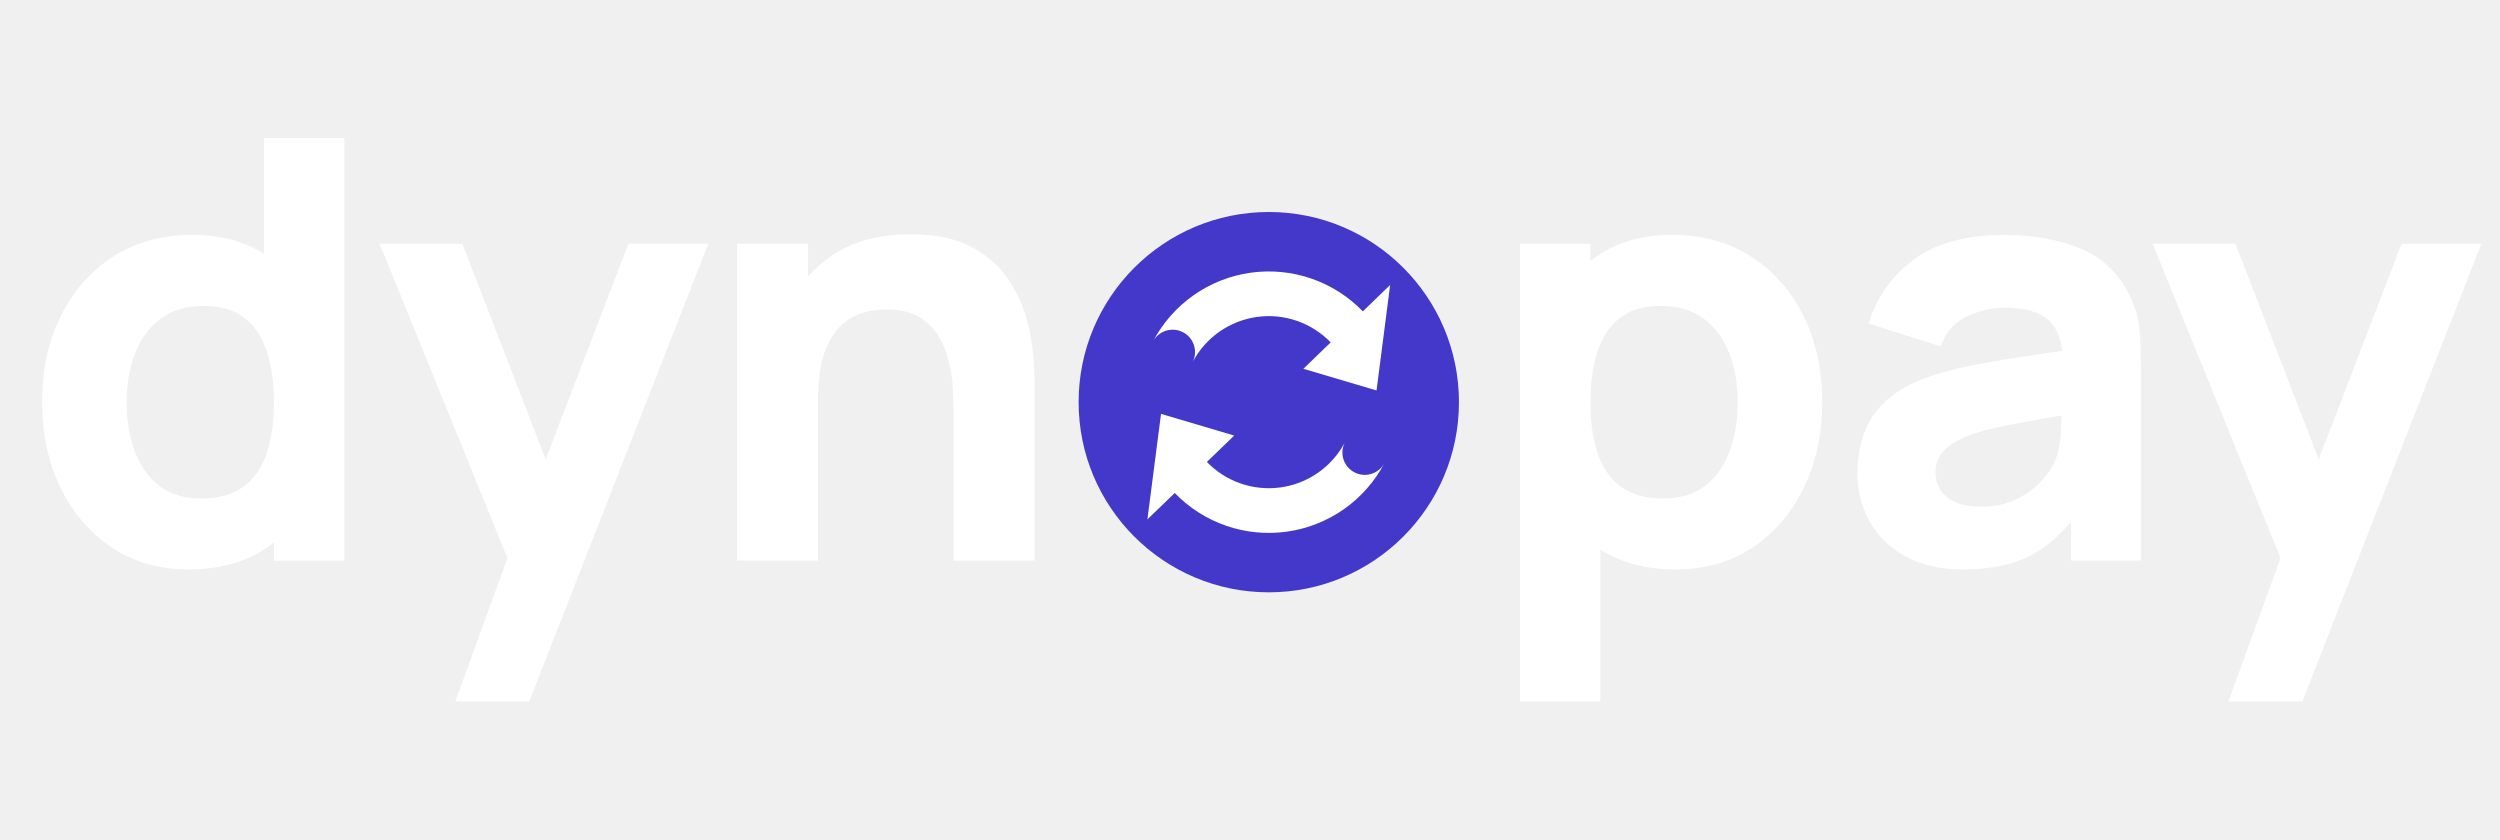
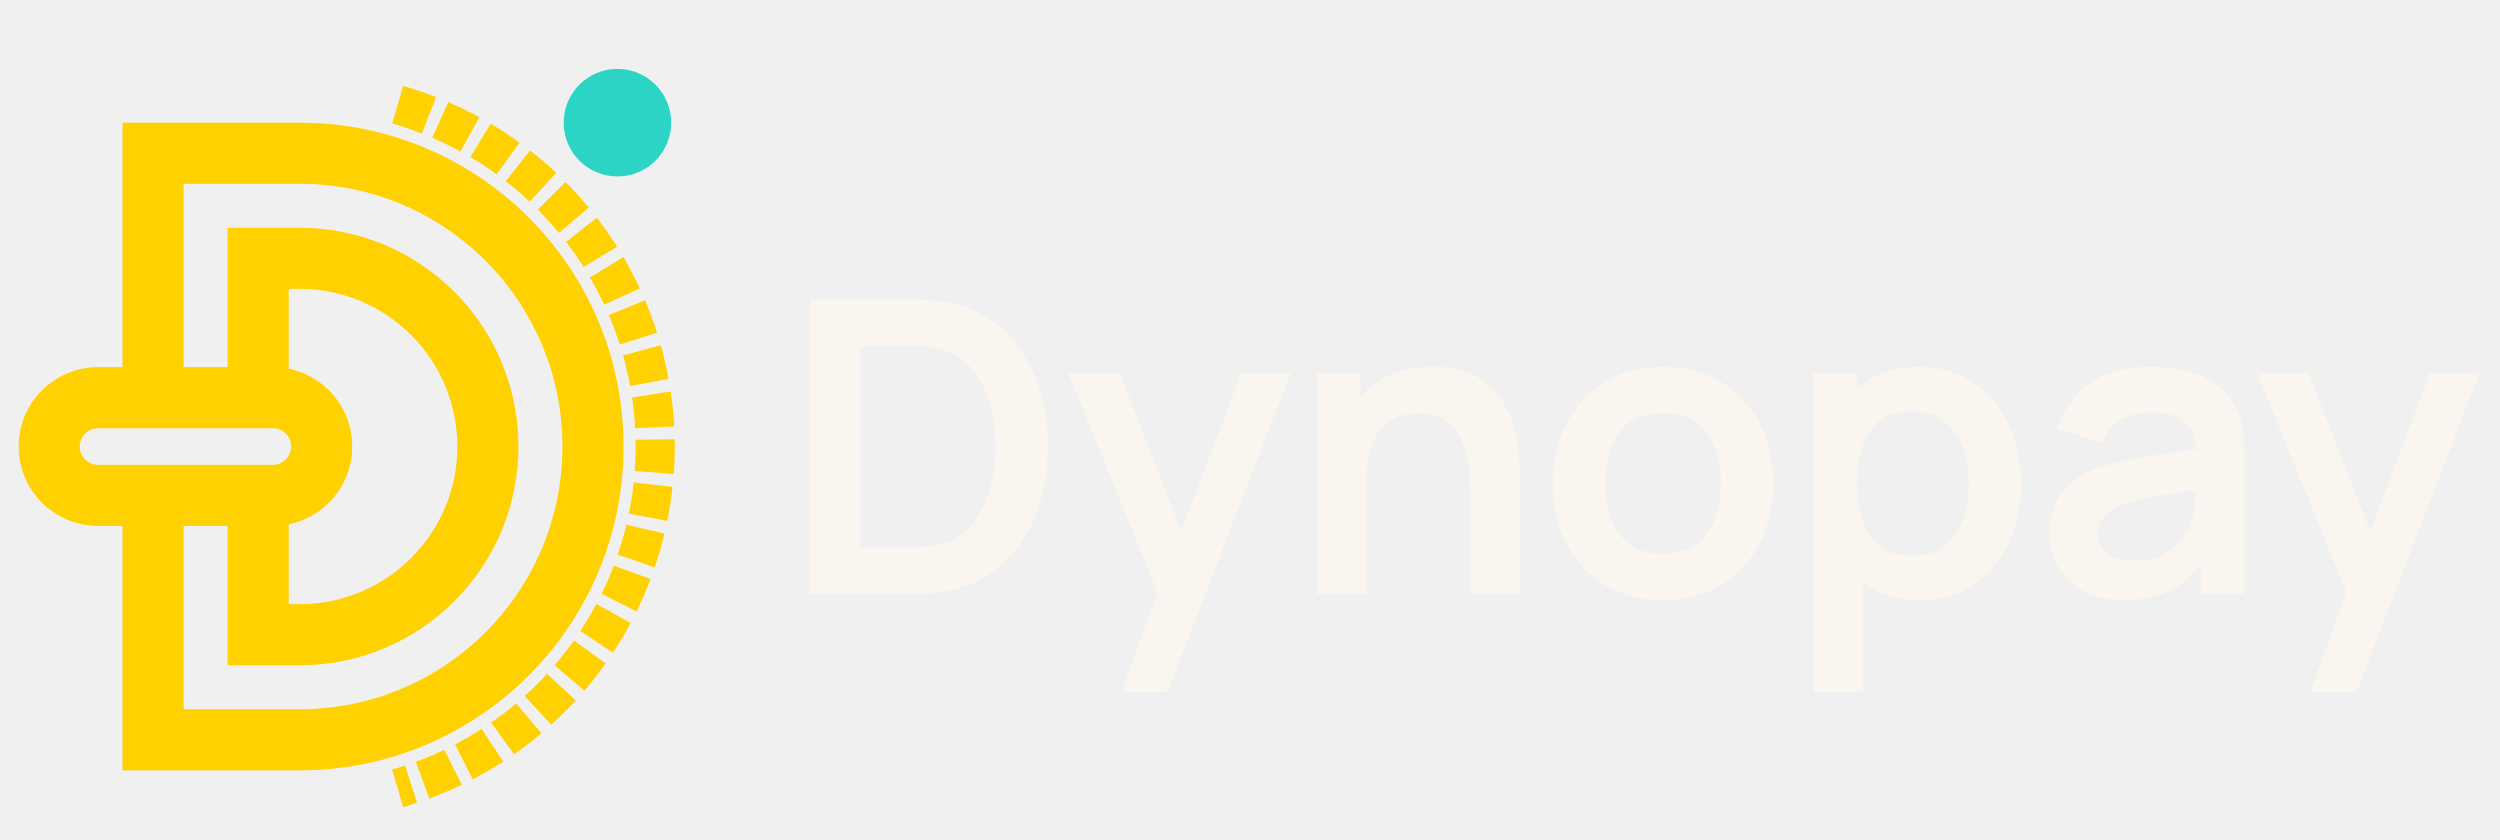
<svg xmlns="http://www.w3.org/2000/svg" width="1340" height="450" viewBox="0 0 1340 450" fill="none" role="img" aria-label="Dynopay">
-   <g transform="translate(10 74)">
-     <path d="M90.92 231.22Q67.48 231.22 49.86 219.42Q32.24 207.63 22.41 187.34Q12.58 167.04 12.58 141.56Q12.58 115.61 22.57 95.4Q32.56 75.19 50.65 63.55Q68.74 51.91 93.12 51.91Q117.34 51.91 133.86 63.7Q150.37 75.5 158.87 95.79Q167.36 116.08 167.36 141.56Q167.36 167.04 158.79 187.34Q150.21 207.63 133.23 219.42Q116.24 231.22 90.92 231.22ZM97.84 193.16Q112.15 193.16 120.72 186.71Q129.29 180.26 133.07 168.62Q136.84 156.98 136.84 141.56Q136.84 126.15 133.07 114.51Q129.29 102.87 121.04 96.42Q112.78 89.97 99.41 89.97Q85.1 89.97 75.89 96.97Q66.69 103.97 62.29 115.69Q57.88 127.41 57.88 141.56Q57.88 155.88 62.13 167.6Q66.38 179.31 75.19 186.23Q83.99 193.16 97.84 193.16ZM136.84 226.5L136.84 110.1L131.5 110.1L131.5 0L174.59 0L174.59 226.5ZM234.05 302L266.77 212.03L267.4 238.46L193.47 56.63L237.83 56.63L287.53 185.29L277.46 185.29L326.85 56.63L369.64 56.63L273.69 302ZM501.13 226.5L501.13 146.28Q501.13 140.46 500.51 131.42Q499.88 122.37 496.57 113.25Q493.27 104.13 485.8 97.99Q478.33 91.86 464.64 91.86Q459.14 91.86 452.85 93.59Q446.55 95.32 441.05 100.27Q435.54 105.23 432 114.82Q428.47 124.42 428.47 140.31L403.93 128.67Q403.93 108.53 412.11 90.92Q420.29 73.3 436.72 62.45Q453.16 51.59 478.17 51.59Q498.15 51.59 510.73 58.36Q523.31 65.12 530.31 75.5Q537.31 85.88 540.3 97.13Q543.29 108.37 543.92 117.65Q544.55 126.94 544.55 131.18L544.55 226.5ZM385.05 226.5L385.05 56.63L423.12 56.63L423.12 112.94L428.47 112.94L428.47 226.5ZM888.39 231.22Q863.06 231.22 846.08 219.42Q829.09 207.63 820.52 187.34Q811.94 167.04 811.94 141.56Q811.94 116.08 820.44 95.79Q828.93 75.5 845.45 63.7Q861.96 51.91 886.19 51.91Q910.57 51.91 928.66 63.55Q946.74 75.19 956.73 95.4Q966.72 115.61 966.72 141.56Q966.72 167.04 956.89 187.34Q947.06 207.63 929.44 219.42Q911.83 231.22 888.39 231.22ZM804.71 302L804.71 56.63L842.46 56.63L842.46 173.02L847.81 173.02L847.81 302ZM881.47 193.16Q895.31 193.16 904.12 186.23Q912.93 179.31 917.17 167.6Q921.42 155.88 921.42 141.56Q921.42 127.41 917.02 115.69Q912.61 103.97 903.41 96.97Q894.21 89.97 879.9 89.97Q866.53 89.97 858.27 96.42Q850.01 102.87 846.23 114.51Q842.46 126.15 842.46 141.56Q842.46 156.98 846.23 168.62Q850.01 180.26 858.58 186.71Q867.15 193.16 881.47 193.16ZM1042.22 231.22Q1023.98 231.22 1011.31 224.22Q998.65 217.22 992.12 205.5Q985.6 193.78 985.6 179.63Q985.6 167.83 989.21 158.08Q992.83 148.33 1000.93 140.86Q1009.03 133.38 1022.72 128.35Q1032.15 124.89 1045.21 122.22Q1058.27 119.54 1074.78 117.1Q1091.3 114.67 1111.12 111.68L1095.7 120.17Q1095.7 105.07 1088.47 97.99Q1081.23 90.92 1064.24 90.92Q1054.8 90.92 1044.58 95.48Q1034.36 100.04 1030.27 111.68L991.57 99.41Q998.02 78.33 1015.8 65.12Q1033.57 51.91 1064.24 51.91Q1086.73 51.91 1104.19 58.83Q1121.65 65.75 1130.62 82.74Q1135.65 92.17 1136.6 101.61Q1137.54 111.05 1137.54 122.69L1137.54 226.5L1100.1 226.5L1100.1 191.58L1105.45 198.82Q1093.03 215.96 1078.63 223.59Q1064.24 231.22 1042.22 231.22ZM1051.34 197.56Q1063.14 197.56 1071.24 193.39Q1079.34 189.22 1084.14 183.88Q1088.94 178.53 1090.67 174.91Q1093.97 167.99 1094.52 158.79Q1095.07 149.59 1095.07 143.45L1107.65 146.6Q1088.62 149.74 1076.83 151.87Q1065.03 153.99 1057.79 155.72Q1050.56 157.45 1045.05 159.49Q1038.76 162.01 1034.91 164.92Q1031.05 167.83 1029.24 171.29Q1027.44 174.75 1027.44 179Q1027.44 184.82 1030.35 188.99Q1033.26 193.16 1038.6 195.36Q1043.95 197.56 1051.34 197.56ZM1184.41 302L1217.13 212.03L1217.76 238.46L1143.83 56.63L1188.19 56.63L1237.89 185.29L1227.83 185.29L1277.22 56.63L1320 56.63L1224.05 302Z" fill="#FFFFFF" />
-     <circle cx="670.07" cy="141.56" r="101.93" fill="#4338CA" />
-     <path d="M608.2 108.67L610.24 105.08L612.49 101.62L614.94 98.3L617.58 95.13L620.41 92.12L623.41 89.28L626.56 86.63L629.87 84.16L633.32 81.9L636.9 79.84L640.59 77.99L644.38 76.37L648.27 74.97L652.23 73.8L656.25 72.87L660.31 72.17L664.42 71.72L668.54 71.51L672.67 71.54L676.78 71.81L680.88 72.33L684.93 73.09L688.94 74.08L692.88 75.31L696.74 76.77L700.51 78.45L704.17 80.35L707.72 82.46L711.13 84.78L714.4 87.3L717.52 90L720.47 92.89L735.12 78.74L727.82 135.28L688.6 123.67L703.24 109.52L701.3 107.63L699.25 105.85L697.09 104.19L694.85 102.67L692.51 101.27L690.1 100.02L687.62 98.91L685.08 97.95L682.49 97.15L679.85 96.49L677.18 95.99L674.49 95.65L671.78 95.47L669.06 95.45L666.35 95.59L663.65 95.89L660.97 96.35L658.32 96.96L655.72 97.73L653.16 98.65L650.67 99.72L648.24 100.94L645.88 102.29L643.61 103.78L641.43 105.41L639.36 107.15L637.38 109.02L635.52 111L633.78 113.09L632.17 115.27L630.69 117.55L629.34 119.91A11.98 11.98 0 0 0 608.2 108.67ZM731.94 174.46L729.89 178.05L727.64 181.51L725.19 184.83L722.55 188L719.72 191L716.73 193.84L713.57 196.5L710.26 198.96L706.81 201.23L703.23 203.29L699.54 205.14L695.75 206.76L691.87 208.16L687.91 209.33L683.89 210.26L679.82 210.96L675.72 211.41L671.6 211.62L667.47 211.59L663.35 211.31L659.26 210.8L655.2 210.04L651.19 209.05L647.25 207.82L643.39 206.36L639.62 204.68L635.96 202.78L632.42 200.66L629 198.34L625.73 195.83L622.61 193.12L619.66 190.24L605.01 204.38L612.31 147.84L651.54 159.46L636.89 173.6L638.83 175.5L640.89 177.28L643.04 178.94L645.29 180.46L647.62 181.85L650.03 183.1L652.51 184.21L655.05 185.17L657.64 185.98L660.28 186.63L662.95 187.13L665.65 187.47L668.36 187.65L671.07 187.67L673.79 187.53L676.49 187.24L679.16 186.78L681.81 186.16L684.41 185.4L686.97 184.48L689.47 183.41L691.9 182.19L694.25 180.84L696.52 179.34L698.7 177.72L700.78 175.97L702.75 174.1L704.61 172.12L706.35 170.04L707.96 167.85L709.44 165.58L710.79 163.22A11.98 11.98 0 0 0 731.94 174.46Z" fill="#FFFFFF" />
+   <g transform="translate(10 36.94)">
+     <g transform="translate(-32.76 -7.21) scale(6.55)">
+       <path d="M16 30.5V8H28A24 24 0 0 1 28 56H16V33.5M24.6 30.5V16.6H28A15.4 15.4 0 0 1 28 47.4H24.6V33.5M11.5 28H25.8A4 4 0 0 1 25.8 36H11.5A4 4 0 0 1 11.5 28Z" stroke="#FFD100" stroke-width="5" stroke-linejoin="miter" fill="none" />
+       <path d="M36.02 4.03A29.1 29.1 0 0 1 36.02 59.97" stroke="#FFD100" stroke-width="3.2" stroke-dasharray="2.7 1.0" fill="none" />
+       <path d="M49.6 5.5a4.4 4.4 0 1 0 8.8 0a4.4 4.4 0 1 0 -8.8 0Z" fill="#2BD4C4" />
+     </g>
+     <path d="M424.05 281.4L424.05 123.55L474.37 123.55Q476.34 123.55 482.2 123.66Q488.07 123.77 493.55 124.42Q512.3 126.83 525.29 137.74Q538.28 148.65 544.96 165.53Q551.65 182.41 551.65 202.47Q551.65 222.54 544.96 239.42Q538.28 256.3 525.29 267.21Q512.3 278.11 493.55 280.53Q488.18 281.18 482.26 281.29Q476.34 281.4 474.37 281.4ZM450.91 256.52L474.37 256.52Q477.65 256.52 482.75 256.3Q487.85 256.08 491.8 255.31Q502.98 253.23 509.99 245.34Q517.01 237.44 520.35 226.15Q523.7 214.86 523.7 202.47Q523.7 189.65 520.3 178.36Q516.9 167.07 509.83 159.39Q502.76 151.72 491.8 149.64Q487.85 148.76 482.75 148.59Q477.65 148.43 474.37 148.43L450.91 148.43ZM591.01 334.02L613.81 271.43L614.25 289.84L562.61 163.01L590.13 163.01L626.74 256.85L619.73 256.85L655.35 163.01L681.77 163.01L615.78 334.02ZM777.8 281.4L777.8 224.4Q777.8 218.81 777.04 212.01Q776.27 205.22 773.47 198.91Q770.68 192.61 765.14 188.55Q759.61 184.5 750.18 184.5Q745.14 184.5 740.2 186.14Q735.27 187.79 731.27 191.79Q727.27 195.79 724.86 202.75Q722.44 209.71 722.44 220.56L706.77 213.88Q706.77 198.75 712.63 186.47Q718.5 174.19 729.9 166.9Q741.3 159.61 757.96 159.61Q771.12 159.61 779.67 164Q788.22 168.38 793.26 175.18Q798.3 181.98 800.71 189.65Q803.13 197.32 803.84 204.17Q804.55 211.03 804.55 215.3L804.55 281.4ZM695.7 281.4L695.7 163.01L719.26 163.01L719.26 199.73L722.44 199.73L722.44 281.4ZM881.29 284.69Q863.53 284.69 850.26 276.69Q837 268.69 829.71 254.6Q822.42 240.51 822.42 222.21Q822.42 203.57 829.87 189.54Q837.33 175.51 850.59 167.61Q863.86 159.72 881.29 159.72Q899.16 159.72 912.42 167.72Q925.69 175.73 933.03 189.81Q940.37 203.9 940.37 222.21Q940.37 240.62 932.98 254.71Q925.58 268.8 912.31 276.74Q899.05 284.69 881.29 284.69ZM881.29 259.92Q897.07 259.92 904.75 249.39Q912.42 238.87 912.42 222.21Q912.42 205 904.64 194.75Q896.85 184.5 881.29 184.5Q870.65 184.5 863.8 189.26Q856.95 194.03 853.66 202.53Q850.37 211.03 850.37 222.21Q850.37 239.42 858.21 249.67Q866.05 259.92 881.29 259.92ZM1019.19 284.69Q1001.87 284.69 990.14 276.47Q978.41 268.25 972.49 254.05Q966.57 239.86 966.57 222.21Q966.57 204.34 972.49 190.2Q978.41 176.06 989.87 167.89Q1001.33 159.72 1018.21 159.72Q1034.98 159.72 1047.31 167.89Q1059.64 176.06 1066.44 190.14Q1073.24 204.23 1073.24 222.21Q1073.24 239.97 1066.55 254.11Q1059.86 268.25 1047.7 276.47Q1035.53 284.69 1019.19 284.69ZM962.08 334.02L962.08 163.01L985.43 163.01L985.43 246.1L988.72 246.1L988.72 334.02ZM1015.14 261.01Q1025.44 261.01 1032.13 255.86Q1038.82 250.71 1042.05 241.88Q1045.28 233.06 1045.28 222.21Q1045.28 211.46 1042 202.64Q1038.71 193.81 1031.8 188.61Q1024.89 183.4 1014.26 183.4Q1004.18 183.4 997.82 188.28Q991.46 193.16 988.44 201.87Q985.43 210.59 985.43 222.21Q985.43 233.72 988.44 242.49Q991.46 251.26 997.98 256.14Q1004.5 261.01 1015.14 261.01ZM1128.27 284.69Q1115.44 284.69 1106.56 279.81Q1097.68 274.94 1093.13 266.82Q1088.59 258.71 1088.59 248.95Q1088.59 240.4 1091.44 233.55Q1094.29 226.7 1100.21 221.71Q1106.13 216.73 1115.55 213.55Q1122.68 211.24 1132.27 209.38Q1141.86 207.52 1153.1 205.93Q1164.33 204.34 1176.61 202.47L1167.19 207.85Q1167.29 195.57 1161.7 189.76Q1156.11 183.95 1142.85 183.95Q1134.85 183.95 1127.39 187.68Q1119.94 191.4 1116.98 200.5L1092.86 192.94Q1097.25 177.92 1109.58 168.82Q1121.91 159.72 1142.85 159.72Q1158.63 159.72 1170.64 164.87Q1182.64 170.03 1188.45 181.76Q1191.63 188 1192.29 194.53Q1192.95 201.05 1192.95 208.72L1192.95 281.4L1169.82 281.4L1169.82 255.75L1173.65 259.92Q1165.65 272.74 1154.96 278.72Q1144.27 284.69 1128.27 284.69ZM1133.53 263.64Q1142.52 263.64 1148.88 260.47Q1155.24 257.29 1159.02 252.68Q1162.8 248.08 1164.12 244.02Q1166.2 238.98 1166.47 232.46Q1166.75 225.93 1166.75 221.88L1174.86 224.29Q1162.91 226.15 1154.36 227.58Q1145.81 229 1139.67 230.26Q1133.53 231.52 1128.82 233.06Q1124.21 234.7 1121.03 236.9Q1117.85 239.09 1116.16 241.94Q1114.46 244.79 1114.46 248.63Q1114.46 253.01 1116.65 256.35Q1118.84 259.7 1123.06 261.67Q1127.28 263.64 1133.53 263.64ZM1228.25 334.02L1251.05 271.43L1251.49 289.84L1199.85 163.01L1227.37 163.01L1263.98 256.85L1256.97 256.85L1292.59 163.01L1319.01 163.01L1253.02 334.02Z" fill="#FAF6EF" />
  </g>
</svg>
